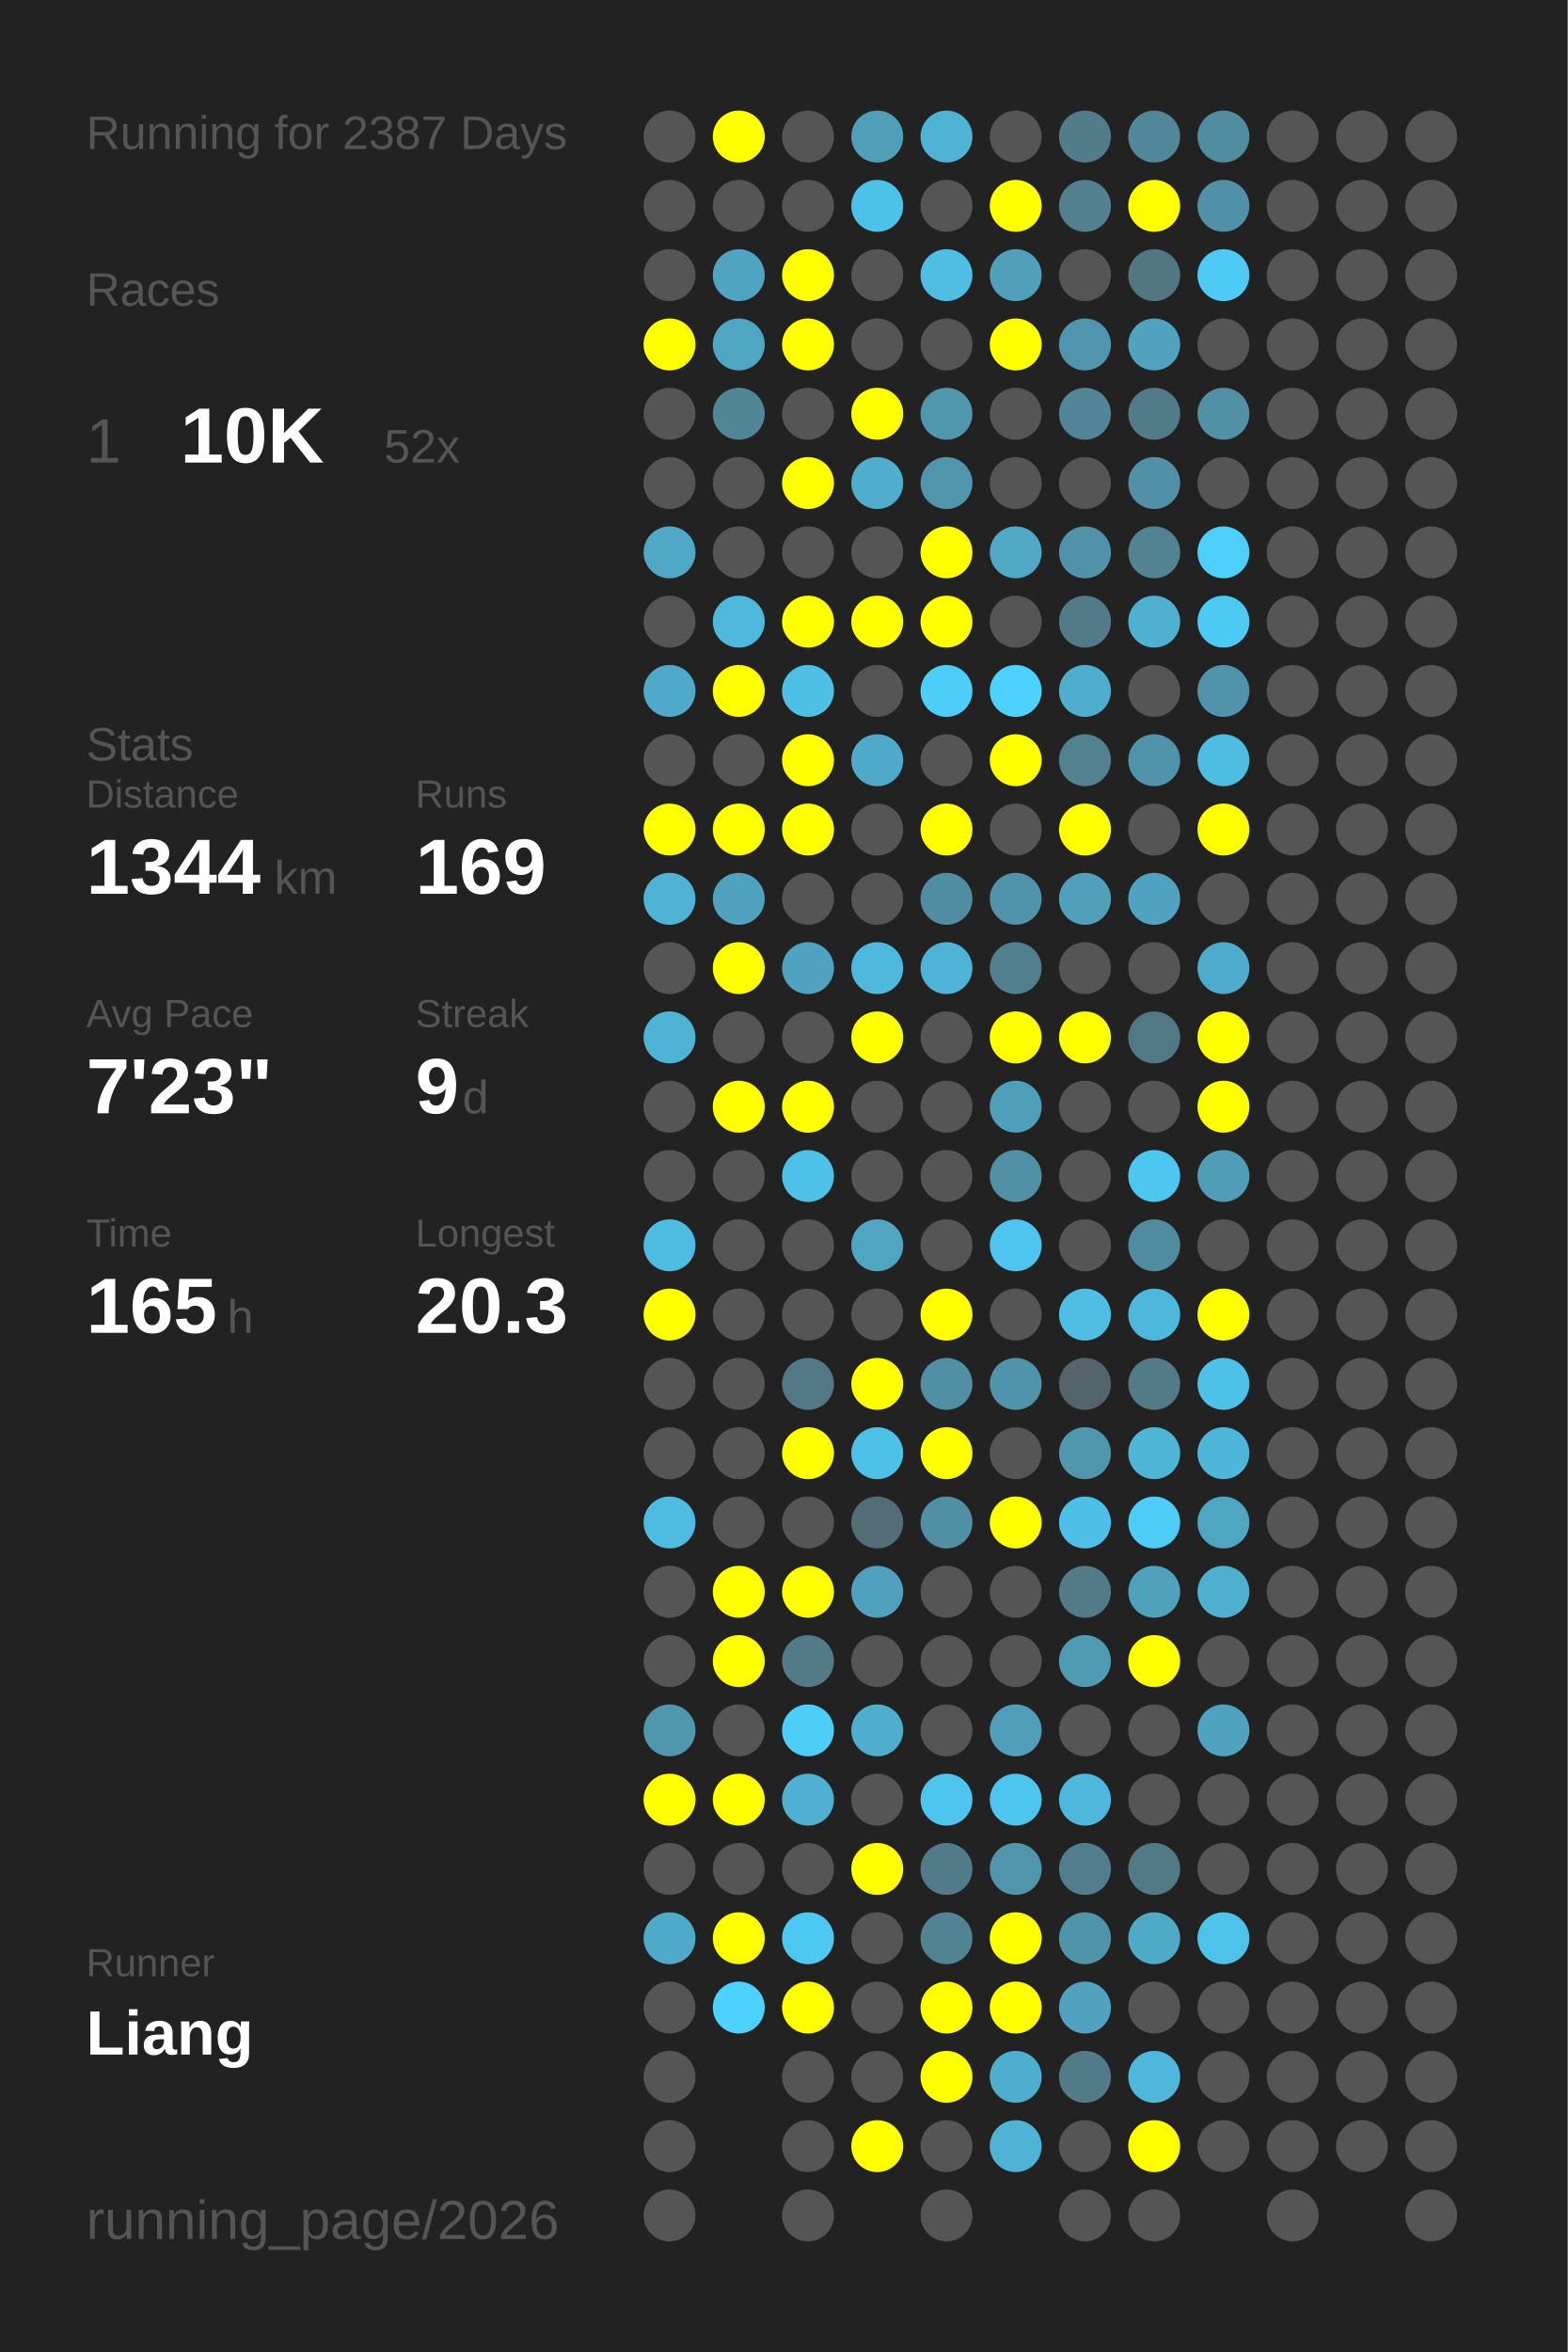
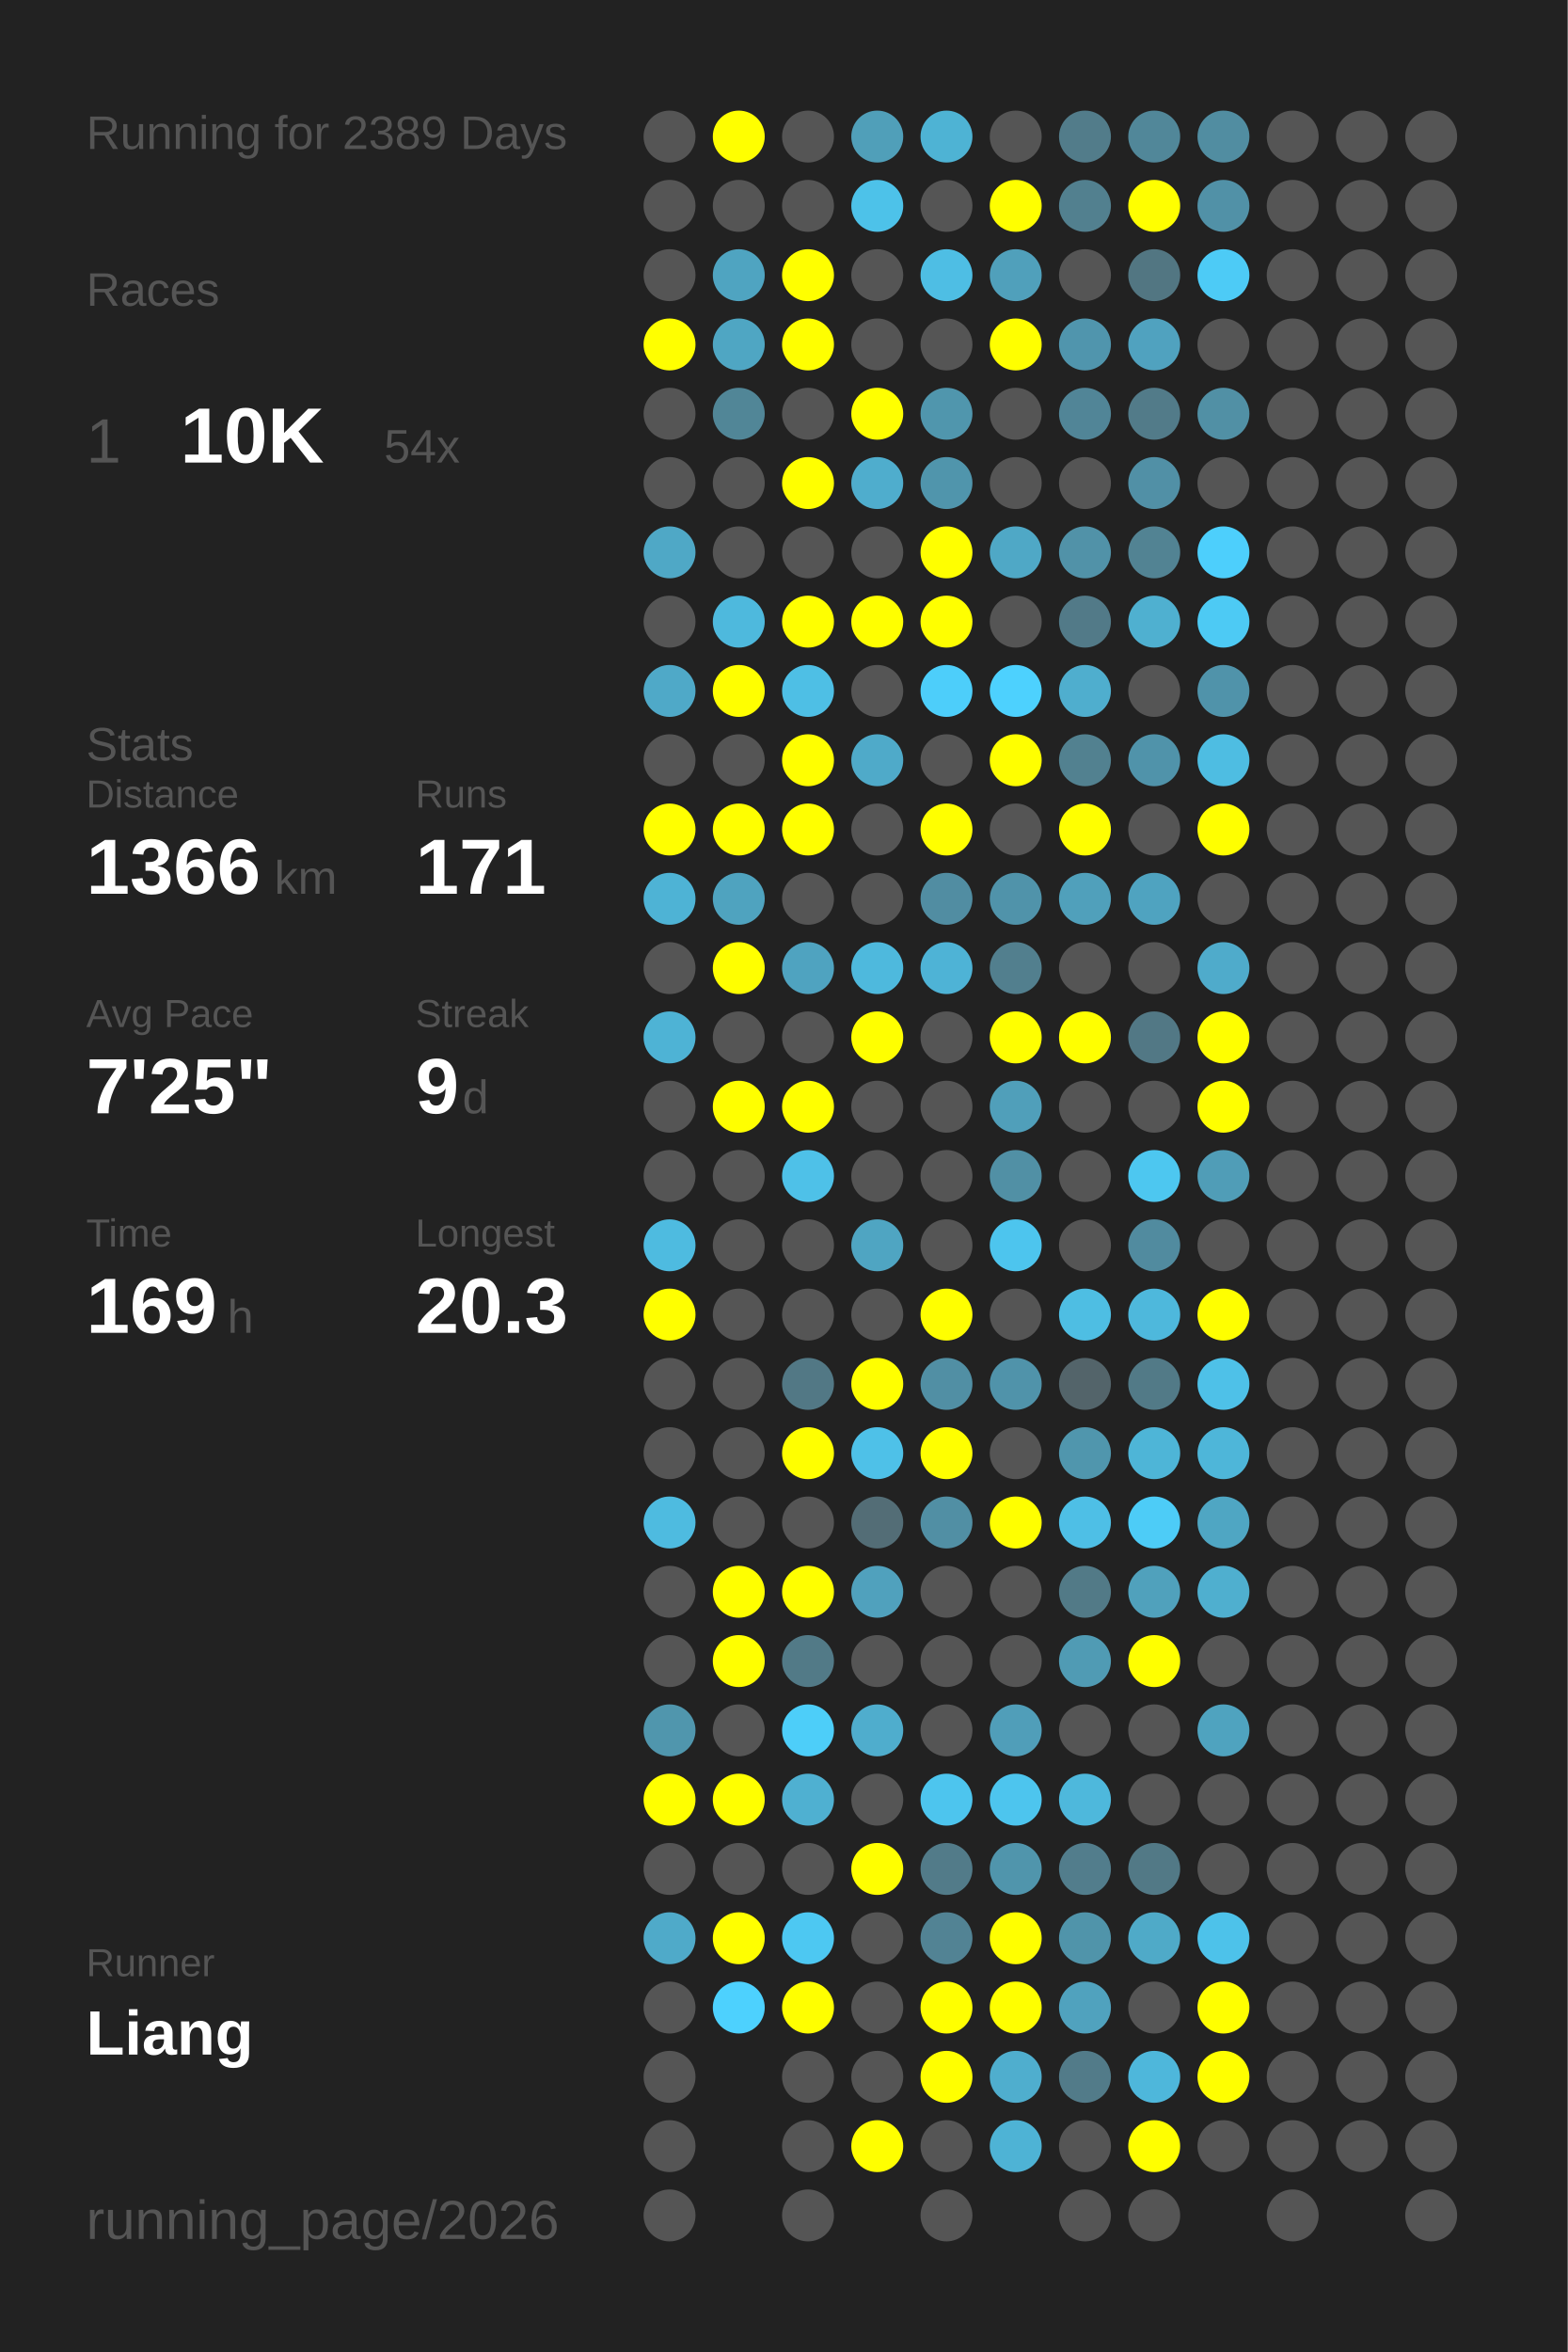
<svg xmlns="http://www.w3.org/2000/svg" baseProfile="full" height="300mm" version="1.1" viewBox="0,0,200,300" width="200mm">
  <defs />
  <rect fill="#222222" height="300" width="200" x="0" y="0" />
-   <text fill="#555555" style="font-size:6px; font-family:Arial;" x="11" y="19">Running for 2387 Days</text>
+   <text fill="#555555" style="font-size:6px; font-family:Arial;" x="11" y="19">Running for 2389 Days</text>
  <text fill="#555555" style="font-size:6px; font-family:Arial;" x="11" y="39">Races</text>
  <text fill="#555555" style="font-size:8px; font-family:Arial;" x="11" y="59">1</text>
  <text fill="#FFFFFF" style="font-size:10px; font-family:Arial; font-weight:bold;" x="23" y="59">10K</text>
-   <text fill="#555555" style="font-size:6px; font-family:Arial;" x="49" y="59">52x</text>
+   <text fill="#555555" style="font-size:6px; font-family:Arial;" x="49" y="59">54x</text>
  <text fill="#555555" style="font-size:6px; font-family:Arial;" x="11" y="97">Stats</text>
  <text fill="#555555" style="font-size:5px; font-family:Arial;" x="11" y="103">Distance</text>
-   <text fill="#FFFFFF" style="font-size:10px; font-family:Arial; font-weight:bold;" x="11" y="114">1344</text>
+   <text fill="#FFFFFF" style="font-size:10px; font-family:Arial; font-weight:bold;" x="11" y="114">1366</text>
  <text fill="#555555" style="font-size:6px; font-family:Arial;" x="35" y="114">km</text>
  <text fill="#555555" style="font-size:5px; font-family:Arial;" x="53" y="103">Runs</text>
-   <text fill="#FFFFFF" style="font-size:10px; font-family:Arial; font-weight:bold;" x="53" y="114">169</text>
+   <text fill="#FFFFFF" style="font-size:10px; font-family:Arial; font-weight:bold;" x="53" y="114">171</text>
  <text fill="#555555" style="font-size:5px; font-family:Arial;" x="11" y="131">Avg Pace</text>
-   <text fill="#FFFFFF" style="font-size:10px; font-family:Arial; font-weight:bold;" x="11" y="142">7'23"</text>
+   <text fill="#FFFFFF" style="font-size:10px; font-family:Arial; font-weight:bold;" x="11" y="142">7'25"</text>
  <text fill="#555555" style="font-size:5px; font-family:Arial;" x="53" y="131">Streak</text>
  <text fill="#FFFFFF" style="font-size:10px; font-family:Arial; font-weight:bold;" x="53" y="142">9</text>
  <text fill="#555555" style="font-size:6px; font-family:Arial;" x="59" y="142">d</text>
  <text fill="#555555" style="font-size:5px; font-family:Arial;" x="11" y="159">Time</text>
-   <text fill="#FFFFFF" style="font-size:10px; font-family:Arial; font-weight:bold;" x="11" y="170">165</text>
+   <text fill="#FFFFFF" style="font-size:10px; font-family:Arial; font-weight:bold;" x="11" y="170">169</text>
  <text fill="#555555" style="font-size:6px; font-family:Arial;" x="29" y="170">h</text>
  <text fill="#555555" style="font-size:5px; font-family:Arial;" x="53" y="159">Longest</text>
  <text fill="#FFFFFF" style="font-size:10px; font-family:Arial; font-weight:bold;" x="53" y="170">20.3</text>
  <text fill="#555555" style="font-size:5px; font-family:Arial;" x="11" y="252.065">Runner</text>
  <text fill="#FFFFFF" style="font-size:8px; font-family:Arial; font-weight:bold;" x="11" y="262.065">Liang</text>
  <text fill="#555555" style="font-size:7px; font-family:Arial;" x="11" y="285.581">running_page/2026</text>
  <circle cx="85.417" cy="17.419" fill="#555555" r="3.312" />
  <circle cx="85.417" cy="26.258" fill="#555555" r="3.312" />
  <circle cx="85.417" cy="35.097" fill="#555555" r="3.312" />
  <circle cx="85.417" cy="43.935" fill="#FFFF00" r="3.312" />
  <circle cx="85.417" cy="52.774" fill="#555555" r="3.312" />
  <circle cx="85.417" cy="61.613" fill="#555555" r="3.312" />
  <circle cx="85.417" cy="70.452" fill="#4fa8c6" r="3.312" />
  <circle cx="85.417" cy="79.29" fill="#555555" r="3.312" />
  <circle cx="85.417" cy="88.129" fill="#4fa9c8" r="3.312" />
  <circle cx="85.417" cy="96.968" fill="#555555" r="3.312" />
  <circle cx="85.417" cy="105.806" fill="#FFFF00" r="3.312" />
  <circle cx="85.417" cy="114.645" fill="#4eb3d5" r="3.312" />
  <circle cx="85.417" cy="123.484" fill="#555555" r="3.312" />
  <circle cx="85.417" cy="132.323" fill="#4eb3d5" r="3.312" />
  <circle cx="85.417" cy="141.161" fill="#555555" r="3.312" />
  <circle cx="85.417" cy="150" fill="#555555" r="3.312" />
  <circle cx="85.417" cy="158.839" fill="#4ebbe0" r="3.312" />
  <circle cx="85.417" cy="167.677" fill="#FFFF00" r="3.312" />
  <circle cx="85.417" cy="176.516" fill="#555555" r="3.312" />
  <circle cx="85.417" cy="185.355" fill="#555555" r="3.312" />
  <circle cx="85.417" cy="194.194" fill="#4ebbe0" r="3.312" />
  <circle cx="85.417" cy="203.032" fill="#555555" r="3.312" />
  <circle cx="85.417" cy="211.871" fill="#555555" r="3.312" />
  <circle cx="85.417" cy="220.71" fill="#5096ad" r="3.312" />
  <circle cx="85.417" cy="229.548" fill="#FFFF00" r="3.312" />
  <circle cx="85.417" cy="238.387" fill="#555555" r="3.312" />
  <circle cx="85.417" cy="247.226" fill="#4faac9" r="3.312" />
  <circle cx="85.417" cy="256.065" fill="#555555" r="3.312" />
  <circle cx="85.417" cy="264.903" fill="#555555" r="3.312" />
  <circle cx="85.417" cy="273.742" fill="#555555" r="3.312" />
  <circle cx="85.417" cy="282.581" fill="#555555" r="3.312" />
  <circle cx="94.25" cy="17.419" fill="#FFFF00" r="3.312" />
  <circle cx="94.25" cy="26.258" fill="#555555" r="3.312" />
  <circle cx="94.25" cy="35.097" fill="#4fa4c1" r="3.312" />
  <circle cx="94.25" cy="43.935" fill="#4fa6c3" r="3.312" />
  <circle cx="94.25" cy="52.774" fill="#518697" r="3.312" />
  <circle cx="94.25" cy="61.613" fill="#555555" r="3.312" />
  <circle cx="94.25" cy="70.452" fill="#555555" r="3.312" />
  <circle cx="94.25" cy="79.29" fill="#4eb9dd" r="3.312" />
  <circle cx="94.25" cy="88.129" fill="#FFFF00" r="3.312" />
  <circle cx="94.25" cy="96.968" fill="#555555" r="3.312" />
  <circle cx="94.25" cy="105.806" fill="#FFFF00" r="3.312" />
  <circle cx="94.25" cy="114.645" fill="#4fa3bf" r="3.312" />
  <circle cx="94.25" cy="123.484" fill="#FFFF00" r="3.312" />
  <circle cx="94.25" cy="132.323" fill="#555555" r="3.312" />
  <circle cx="94.25" cy="141.161" fill="#FFFF00" r="3.312" />
  <circle cx="94.25" cy="150" fill="#555555" r="3.312" />
  <circle cx="94.25" cy="158.839" fill="#555555" r="3.312" />
  <circle cx="94.25" cy="167.677" fill="#555555" r="3.312" />
  <circle cx="94.25" cy="176.516" fill="#555555" r="3.312" />
  <circle cx="94.25" cy="185.355" fill="#555555" r="3.312" />
  <circle cx="94.25" cy="194.194" fill="#555555" r="3.312" />
  <circle cx="94.25" cy="203.032" fill="#FFFF00" r="3.312" />
  <circle cx="94.25" cy="211.871" fill="#FFFF00" r="3.312" />
  <circle cx="94.25" cy="220.71" fill="#555555" r="3.312" />
  <circle cx="94.25" cy="229.548" fill="#FFFF00" r="3.312" />
  <circle cx="94.25" cy="238.387" fill="#555555" r="3.312" />
  <circle cx="94.25" cy="247.226" fill="#FFFF00" r="3.312" />
  <circle cx="94.25" cy="256.065" fill="#4dd1fe" r="3.312" />
  <circle cx="103.083" cy="17.419" fill="#555555" r="3.312" />
  <circle cx="103.083" cy="26.258" fill="#555555" r="3.312" />
  <circle cx="103.083" cy="35.097" fill="#FFFF00" r="3.312" />
  <circle cx="103.083" cy="43.935" fill="#FFFF00" r="3.312" />
  <circle cx="103.083" cy="52.774" fill="#555555" r="3.312" />
  <circle cx="103.083" cy="61.613" fill="#FFFF00" r="3.312" />
  <circle cx="103.083" cy="70.452" fill="#555555" r="3.312" />
  <circle cx="103.083" cy="79.29" fill="#FFFF00" r="3.312" />
  <circle cx="103.083" cy="88.129" fill="#4ebfe5" r="3.312" />
  <circle cx="103.083" cy="96.968" fill="#FFFF00" r="3.312" />
  <circle cx="103.083" cy="105.806" fill="#FFFF00" r="3.312" />
  <circle cx="103.083" cy="114.645" fill="#555555" r="3.312" />
  <circle cx="103.083" cy="123.484" fill="#4fa3c0" r="3.312" />
  <circle cx="103.083" cy="132.323" fill="#555555" r="3.312" />
  <circle cx="103.083" cy="141.161" fill="#FFFF00" r="3.312" />
  <circle cx="103.083" cy="150" fill="#4ec1e8" r="3.312" />
  <circle cx="103.083" cy="158.839" fill="#555555" r="3.312" />
  <circle cx="103.083" cy="167.677" fill="#555555" r="3.312" />
  <circle cx="103.083" cy="176.516" fill="#527885" r="3.312" />
  <circle cx="103.083" cy="185.355" fill="#FFFF00" r="3.312" />
  <circle cx="103.083" cy="194.194" fill="#555555" r="3.312" />
  <circle cx="103.083" cy="203.032" fill="#FFFF00" r="3.312" />
  <circle cx="103.083" cy="211.871" fill="#527a87" r="3.312" />
  <circle cx="103.083" cy="220.71" fill="#4dcef9" r="3.312" />
  <circle cx="103.083" cy="229.548" fill="#4fb0d1" r="3.312" />
  <circle cx="103.083" cy="238.387" fill="#555555" r="3.312" />
  <circle cx="103.083" cy="247.226" fill="#4dc8f2" r="3.312" />
  <circle cx="103.083" cy="256.065" fill="#FFFF00" r="3.312" />
  <circle cx="103.083" cy="264.903" fill="#555555" r="3.312" />
  <circle cx="103.083" cy="273.742" fill="#555555" r="3.312" />
  <circle cx="103.083" cy="282.581" fill="#555555" r="3.312" />
  <circle cx="111.917" cy="17.419" fill="#509fb9" r="3.312" />
  <circle cx="111.917" cy="26.258" fill="#4dc2e9" r="3.312" />
  <circle cx="111.917" cy="35.097" fill="#555555" r="3.312" />
  <circle cx="111.917" cy="43.935" fill="#555555" r="3.312" />
  <circle cx="111.917" cy="52.774" fill="#FFFF00" r="3.312" />
  <circle cx="111.917" cy="61.613" fill="#4fadcd" r="3.312" />
  <circle cx="111.917" cy="70.452" fill="#555555" r="3.312" />
  <circle cx="111.917" cy="79.29" fill="#FFFF00" r="3.312" />
  <circle cx="111.917" cy="88.129" fill="#555555" r="3.312" />
  <circle cx="111.917" cy="96.968" fill="#4faac9" r="3.312" />
  <circle cx="111.917" cy="105.806" fill="#555555" r="3.312" />
  <circle cx="111.917" cy="114.645" fill="#555555" r="3.312" />
  <circle cx="111.917" cy="123.484" fill="#4eb9dd" r="3.312" />
  <circle cx="111.917" cy="132.323" fill="#FFFF00" r="3.312" />
  <circle cx="111.917" cy="141.161" fill="#555555" r="3.312" />
  <circle cx="111.917" cy="150" fill="#555555" r="3.312" />
  <circle cx="111.917" cy="158.839" fill="#4fa5c2" r="3.312" />
  <circle cx="111.917" cy="167.677" fill="#555555" r="3.312" />
  <circle cx="111.917" cy="176.516" fill="#FFFF00" r="3.312" />
  <circle cx="111.917" cy="185.355" fill="#4ec1e8" r="3.312" />
  <circle cx="111.917" cy="194.194" fill="#536d76" r="3.312" />
  <circle cx="111.917" cy="203.032" fill="#50a1bd" r="3.312" />
  <circle cx="111.917" cy="211.871" fill="#555555" r="3.312" />
  <circle cx="111.917" cy="220.71" fill="#4fadcd" r="3.312" />
  <circle cx="111.917" cy="229.548" fill="#555555" r="3.312" />
  <circle cx="111.917" cy="238.387" fill="#FFFF00" r="3.312" />
  <circle cx="111.917" cy="247.226" fill="#555555" r="3.312" />
  <circle cx="111.917" cy="256.065" fill="#555555" r="3.312" />
  <circle cx="111.917" cy="264.903" fill="#555555" r="3.312" />
  <circle cx="111.917" cy="273.742" fill="#FFFF00" r="3.312" />
  <circle cx="120.75" cy="17.419" fill="#4eb3d4" r="3.312" />
  <circle cx="120.75" cy="26.258" fill="#555555" r="3.312" />
  <circle cx="120.75" cy="35.097" fill="#4ebee4" r="3.312" />
  <circle cx="120.75" cy="43.935" fill="#555555" r="3.312" />
  <circle cx="120.75" cy="52.774" fill="#5096ad" r="3.312" />
  <circle cx="120.75" cy="61.613" fill="#5095ac" r="3.312" />
  <circle cx="120.75" cy="70.452" fill="#FFFF00" r="3.312" />
  <circle cx="120.75" cy="79.29" fill="#FFFF00" r="3.312" />
  <circle cx="120.75" cy="88.129" fill="#4dcefa" r="3.312" />
  <circle cx="120.75" cy="96.968" fill="#555555" r="3.312" />
  <circle cx="120.75" cy="105.806" fill="#FFFF00" r="3.312" />
  <circle cx="120.75" cy="114.645" fill="#518da2" r="3.312" />
  <circle cx="120.75" cy="123.484" fill="#4eb3d6" r="3.312" />
  <circle cx="120.75" cy="132.323" fill="#555555" r="3.312" />
  <circle cx="120.75" cy="141.161" fill="#555555" r="3.312" />
  <circle cx="120.75" cy="150" fill="#555555" r="3.312" />
  <circle cx="120.75" cy="158.839" fill="#555555" r="3.312" />
  <circle cx="120.75" cy="167.677" fill="#FFFF00" r="3.312" />
  <circle cx="120.75" cy="176.516" fill="#518fa4" r="3.312" />
  <circle cx="120.75" cy="185.355" fill="#FFFF00" r="3.312" />
  <circle cx="120.75" cy="194.194" fill="#518fa4" r="3.312" />
  <circle cx="120.75" cy="203.032" fill="#555555" r="3.312" />
  <circle cx="120.75" cy="211.871" fill="#555555" r="3.312" />
  <circle cx="120.75" cy="220.71" fill="#555555" r="3.312" />
  <circle cx="120.75" cy="229.548" fill="#4dc5ee" r="3.312" />
  <circle cx="120.75" cy="238.387" fill="#527b89" r="3.312" />
  <circle cx="120.75" cy="247.226" fill="#528394" r="3.312" />
  <circle cx="120.75" cy="256.065" fill="#FFFF00" r="3.312" />
  <circle cx="120.75" cy="264.903" fill="#FFFF00" r="3.312" />
  <circle cx="120.75" cy="273.742" fill="#555555" r="3.312" />
  <circle cx="120.75" cy="282.581" fill="#555555" r="3.312" />
  <circle cx="129.583" cy="17.419" fill="#555555" r="3.312" />
  <circle cx="129.583" cy="26.258" fill="#FFFF00" r="3.312" />
  <circle cx="129.583" cy="35.097" fill="#50a0bb" r="3.312" />
  <circle cx="129.583" cy="43.935" fill="#FFFF00" r="3.312" />
  <circle cx="129.583" cy="52.774" fill="#555555" r="3.312" />
  <circle cx="129.583" cy="61.613" fill="#555555" r="3.312" />
  <circle cx="129.583" cy="70.452" fill="#4fa8c6" r="3.312" />
  <circle cx="129.583" cy="79.29" fill="#555555" r="3.312" />
  <circle cx="129.583" cy="88.129" fill="#4dd1fe" r="3.312" />
  <circle cx="129.583" cy="96.968" fill="#FFFF00" r="3.312" />
  <circle cx="129.583" cy="105.806" fill="#555555" r="3.312" />
  <circle cx="129.583" cy="114.645" fill="#5093aa" r="3.312" />
  <circle cx="129.583" cy="123.484" fill="#527f8e" r="3.312" />
  <circle cx="129.583" cy="132.323" fill="#FFFF00" r="3.312" />
  <circle cx="129.583" cy="141.161" fill="#509fba" r="3.312" />
  <circle cx="129.583" cy="150" fill="#5190a5" r="3.312" />
  <circle cx="129.583" cy="158.839" fill="#4dc5ee" r="3.312" />
  <circle cx="129.583" cy="167.677" fill="#555555" r="3.312" />
  <circle cx="129.583" cy="176.516" fill="#5093aa" r="3.312" />
  <circle cx="129.583" cy="185.355" fill="#555555" r="3.312" />
  <circle cx="129.583" cy="194.194" fill="#FFFF00" r="3.312" />
  <circle cx="129.583" cy="203.032" fill="#555555" r="3.312" />
  <circle cx="129.583" cy="211.871" fill="#555555" r="3.312" />
  <circle cx="129.583" cy="220.71" fill="#509eb9" r="3.312" />
  <circle cx="129.583" cy="229.548" fill="#4dc5ee" r="3.312" />
  <circle cx="129.583" cy="238.387" fill="#5095ac" r="3.312" />
  <circle cx="129.583" cy="247.226" fill="#FFFF00" r="3.312" />
  <circle cx="129.583" cy="256.065" fill="#FFFF00" r="3.312" />
  <circle cx="129.583" cy="264.903" fill="#4faece" r="3.312" />
  <circle cx="129.583" cy="273.742" fill="#4eb3d5" r="3.312" />
  <circle cx="138.417" cy="17.419" fill="#527c8a" r="3.312" />
  <circle cx="138.417" cy="26.258" fill="#52808f" r="3.312" />
  <circle cx="138.417" cy="35.097" fill="#555555" r="3.312" />
  <circle cx="138.417" cy="43.935" fill="#5095ad" r="3.312" />
  <circle cx="138.417" cy="52.774" fill="#518597" r="3.312" />
  <circle cx="138.417" cy="61.613" fill="#555555" r="3.312" />
  <circle cx="138.417" cy="70.452" fill="#5192a8" r="3.312" />
  <circle cx="138.417" cy="79.29" fill="#527a88" r="3.312" />
  <circle cx="138.417" cy="88.129" fill="#4faece" r="3.312" />
  <circle cx="138.417" cy="96.968" fill="#528190" r="3.312" />
  <circle cx="138.417" cy="105.806" fill="#FFFF00" r="3.312" />
  <circle cx="138.417" cy="114.645" fill="#50a0bb" r="3.312" />
  <circle cx="138.417" cy="123.484" fill="#555555" r="3.312" />
  <circle cx="138.417" cy="132.323" fill="#FFFF00" r="3.312" />
  <circle cx="138.417" cy="141.161" fill="#555555" r="3.312" />
  <circle cx="138.417" cy="150" fill="#555555" r="3.312" />
  <circle cx="138.417" cy="158.839" fill="#555555" r="3.312" />
  <circle cx="138.417" cy="167.677" fill="#4ebee3" r="3.312" />
  <circle cx="138.417" cy="176.516" fill="#53646a" r="3.312" />
  <circle cx="138.417" cy="185.355" fill="#5096ad" r="3.312" />
  <circle cx="138.417" cy="194.194" fill="#4ebfe6" r="3.312" />
  <circle cx="138.417" cy="203.032" fill="#527a87" r="3.312" />
  <circle cx="138.417" cy="211.871" fill="#509bb4" r="3.312" />
  <circle cx="138.417" cy="220.71" fill="#555555" r="3.312" />
  <circle cx="138.417" cy="229.548" fill="#4eb8dc" r="3.312" />
  <circle cx="138.417" cy="238.387" fill="#527d8c" r="3.312" />
  <circle cx="138.417" cy="247.226" fill="#5094aa" r="3.312" />
  <circle cx="138.417" cy="256.065" fill="#50a2be" r="3.312" />
  <circle cx="138.417" cy="264.903" fill="#527b89" r="3.312" />
  <circle cx="138.417" cy="273.742" fill="#555555" r="3.312" />
  <circle cx="138.417" cy="282.581" fill="#555555" r="3.312" />
  <circle cx="147.25" cy="17.419" fill="#518799" r="3.312" />
  <circle cx="147.25" cy="26.258" fill="#FFFF00" r="3.312" />
  <circle cx="147.25" cy="35.097" fill="#527682" r="3.312" />
  <circle cx="147.25" cy="43.935" fill="#50a2bf" r="3.312" />
  <circle cx="147.25" cy="52.774" fill="#527b89" r="3.312" />
  <circle cx="147.25" cy="61.613" fill="#5190a6" r="3.312" />
  <circle cx="147.25" cy="70.452" fill="#528393" r="3.312" />
  <circle cx="147.25" cy="79.29" fill="#4fb0d0" r="3.312" />
  <circle cx="147.25" cy="88.129" fill="#555555" r="3.312" />
  <circle cx="147.25" cy="96.968" fill="#5093aa" r="3.312" />
  <circle cx="147.25" cy="105.806" fill="#555555" r="3.312" />
  <circle cx="147.25" cy="114.645" fill="#4fa3c0" r="3.312" />
  <circle cx="147.25" cy="123.484" fill="#555555" r="3.312" />
  <circle cx="147.25" cy="132.323" fill="#527885" r="3.312" />
  <circle cx="147.25" cy="141.161" fill="#555555" r="3.312" />
  <circle cx="147.25" cy="150" fill="#4dc7f0" r="3.312" />
  <circle cx="147.25" cy="158.839" fill="#518b9f" r="3.312" />
  <circle cx="147.25" cy="167.677" fill="#4eb8dc" r="3.312" />
  <circle cx="147.25" cy="176.516" fill="#527a87" r="3.312" />
  <circle cx="147.25" cy="185.355" fill="#4eb5d7" r="3.312" />
  <circle cx="147.25" cy="194.194" fill="#4dccf7" r="3.312" />
  <circle cx="147.25" cy="203.032" fill="#50a1bc" r="3.312" />
  <circle cx="147.25" cy="211.871" fill="#FFFF00" r="3.312" />
  <circle cx="147.25" cy="220.71" fill="#555555" r="3.312" />
  <circle cx="147.25" cy="229.548" fill="#555555" r="3.312" />
  <circle cx="147.25" cy="238.387" fill="#527986" r="3.312" />
  <circle cx="147.25" cy="247.226" fill="#4faac8" r="3.312" />
  <circle cx="147.25" cy="256.065" fill="#555555" r="3.312" />
  <circle cx="147.25" cy="264.903" fill="#4eb7db" r="3.312" />
  <circle cx="147.25" cy="273.742" fill="#FFFF00" r="3.312" />
  <circle cx="147.25" cy="282.581" fill="#555555" r="3.312" />
  <circle cx="156.083" cy="17.419" fill="#518da1" r="3.312" />
  <circle cx="156.083" cy="26.258" fill="#5191a7" r="3.312" />
  <circle cx="156.083" cy="35.097" fill="#4dcbf6" r="3.312" />
  <circle cx="156.083" cy="43.935" fill="#555555" r="3.312" />
  <circle cx="156.083" cy="52.774" fill="#5190a5" r="3.312" />
  <circle cx="156.083" cy="61.613" fill="#555555" r="3.312" />
  <circle cx="156.083" cy="70.452" fill="#4dcffc" r="3.312" />
  <circle cx="156.083" cy="79.29" fill="#4dcaf4" r="3.312" />
  <circle cx="156.083" cy="88.129" fill="#5093aa" r="3.312" />
  <circle cx="156.083" cy="96.968" fill="#4ebde2" r="3.312" />
  <circle cx="156.083" cy="105.806" fill="#FFFF00" r="3.312" />
  <circle cx="156.083" cy="114.645" fill="#555555" r="3.312" />
  <circle cx="156.083" cy="123.484" fill="#4fabcb" r="3.312" />
  <circle cx="156.083" cy="132.323" fill="#FFFF00" r="3.312" />
  <circle cx="156.083" cy="141.161" fill="#FFFF00" r="3.312" />
  <circle cx="156.083" cy="150" fill="#509db7" r="3.312" />
  <circle cx="156.083" cy="158.839" fill="#555555" r="3.312" />
  <circle cx="156.083" cy="167.677" fill="#FFFF00" r="3.312" />
  <circle cx="156.083" cy="176.516" fill="#4ec1e8" r="3.312" />
  <circle cx="156.083" cy="185.355" fill="#4eb6d9" r="3.312" />
  <circle cx="156.083" cy="194.194" fill="#4fa6c3" r="3.312" />
  <circle cx="156.083" cy="203.032" fill="#4fafcf" r="3.312" />
  <circle cx="156.083" cy="211.871" fill="#555555" r="3.312" />
  <circle cx="156.083" cy="220.71" fill="#4fa3bf" r="3.312" />
  <circle cx="156.083" cy="229.548" fill="#555555" r="3.312" />
  <circle cx="156.083" cy="238.387" fill="#555555" r="3.312" />
  <circle cx="156.083" cy="247.226" fill="#4dc2ea" r="3.312" />
-   <circle cx="156.083" cy="256.065" fill="#555555" r="3.312" />
-   <circle cx="156.083" cy="264.903" fill="#555555" r="3.312" />
+   <circle cx="156.083" cy="256.065" fill="#FFFF00" r="3.312" />
+   <circle cx="156.083" cy="264.903" fill="#FFFF00" r="3.312" />
  <circle cx="156.083" cy="273.742" fill="#555555" r="3.312" />
  <circle cx="164.917" cy="17.419" fill="#555555" r="3.312" />
  <circle cx="164.917" cy="26.258" fill="#555555" r="3.312" />
  <circle cx="164.917" cy="35.097" fill="#555555" r="3.312" />
  <circle cx="164.917" cy="43.935" fill="#555555" r="3.312" />
  <circle cx="164.917" cy="52.774" fill="#555555" r="3.312" />
  <circle cx="164.917" cy="61.613" fill="#555555" r="3.312" />
  <circle cx="164.917" cy="70.452" fill="#555555" r="3.312" />
  <circle cx="164.917" cy="79.29" fill="#555555" r="3.312" />
  <circle cx="164.917" cy="88.129" fill="#555555" r="3.312" />
  <circle cx="164.917" cy="96.968" fill="#555555" r="3.312" />
  <circle cx="164.917" cy="105.806" fill="#555555" r="3.312" />
  <circle cx="164.917" cy="114.645" fill="#555555" r="3.312" />
  <circle cx="164.917" cy="123.484" fill="#555555" r="3.312" />
  <circle cx="164.917" cy="132.323" fill="#555555" r="3.312" />
  <circle cx="164.917" cy="141.161" fill="#555555" r="3.312" />
  <circle cx="164.917" cy="150" fill="#555555" r="3.312" />
  <circle cx="164.917" cy="158.839" fill="#555555" r="3.312" />
  <circle cx="164.917" cy="167.677" fill="#555555" r="3.312" />
  <circle cx="164.917" cy="176.516" fill="#555555" r="3.312" />
  <circle cx="164.917" cy="185.355" fill="#555555" r="3.312" />
  <circle cx="164.917" cy="194.194" fill="#555555" r="3.312" />
  <circle cx="164.917" cy="203.032" fill="#555555" r="3.312" />
  <circle cx="164.917" cy="211.871" fill="#555555" r="3.312" />
  <circle cx="164.917" cy="220.71" fill="#555555" r="3.312" />
  <circle cx="164.917" cy="229.548" fill="#555555" r="3.312" />
  <circle cx="164.917" cy="238.387" fill="#555555" r="3.312" />
  <circle cx="164.917" cy="247.226" fill="#555555" r="3.312" />
  <circle cx="164.917" cy="256.065" fill="#555555" r="3.312" />
  <circle cx="164.917" cy="264.903" fill="#555555" r="3.312" />
  <circle cx="164.917" cy="273.742" fill="#555555" r="3.312" />
  <circle cx="164.917" cy="282.581" fill="#555555" r="3.312" />
  <circle cx="173.75" cy="17.419" fill="#555555" r="3.312" />
  <circle cx="173.75" cy="26.258" fill="#555555" r="3.312" />
  <circle cx="173.75" cy="35.097" fill="#555555" r="3.312" />
  <circle cx="173.75" cy="43.935" fill="#555555" r="3.312" />
  <circle cx="173.75" cy="52.774" fill="#555555" r="3.312" />
  <circle cx="173.75" cy="61.613" fill="#555555" r="3.312" />
  <circle cx="173.75" cy="70.452" fill="#555555" r="3.312" />
  <circle cx="173.75" cy="79.29" fill="#555555" r="3.312" />
  <circle cx="173.75" cy="88.129" fill="#555555" r="3.312" />
  <circle cx="173.75" cy="96.968" fill="#555555" r="3.312" />
  <circle cx="173.75" cy="105.806" fill="#555555" r="3.312" />
  <circle cx="173.75" cy="114.645" fill="#555555" r="3.312" />
  <circle cx="173.75" cy="123.484" fill="#555555" r="3.312" />
  <circle cx="173.75" cy="132.323" fill="#555555" r="3.312" />
  <circle cx="173.75" cy="141.161" fill="#555555" r="3.312" />
  <circle cx="173.75" cy="150" fill="#555555" r="3.312" />
  <circle cx="173.75" cy="158.839" fill="#555555" r="3.312" />
  <circle cx="173.75" cy="167.677" fill="#555555" r="3.312" />
  <circle cx="173.75" cy="176.516" fill="#555555" r="3.312" />
  <circle cx="173.75" cy="185.355" fill="#555555" r="3.312" />
  <circle cx="173.75" cy="194.194" fill="#555555" r="3.312" />
  <circle cx="173.75" cy="203.032" fill="#555555" r="3.312" />
  <circle cx="173.75" cy="211.871" fill="#555555" r="3.312" />
  <circle cx="173.75" cy="220.71" fill="#555555" r="3.312" />
  <circle cx="173.75" cy="229.548" fill="#555555" r="3.312" />
  <circle cx="173.75" cy="238.387" fill="#555555" r="3.312" />
  <circle cx="173.75" cy="247.226" fill="#555555" r="3.312" />
  <circle cx="173.75" cy="256.065" fill="#555555" r="3.312" />
  <circle cx="173.75" cy="264.903" fill="#555555" r="3.312" />
  <circle cx="173.75" cy="273.742" fill="#555555" r="3.312" />
  <circle cx="182.583" cy="17.419" fill="#555555" r="3.312" />
  <circle cx="182.583" cy="26.258" fill="#555555" r="3.312" />
  <circle cx="182.583" cy="35.097" fill="#555555" r="3.312" />
  <circle cx="182.583" cy="43.935" fill="#555555" r="3.312" />
  <circle cx="182.583" cy="52.774" fill="#555555" r="3.312" />
  <circle cx="182.583" cy="61.613" fill="#555555" r="3.312" />
  <circle cx="182.583" cy="70.452" fill="#555555" r="3.312" />
  <circle cx="182.583" cy="79.29" fill="#555555" r="3.312" />
  <circle cx="182.583" cy="88.129" fill="#555555" r="3.312" />
  <circle cx="182.583" cy="96.968" fill="#555555" r="3.312" />
  <circle cx="182.583" cy="105.806" fill="#555555" r="3.312" />
  <circle cx="182.583" cy="114.645" fill="#555555" r="3.312" />
  <circle cx="182.583" cy="123.484" fill="#555555" r="3.312" />
  <circle cx="182.583" cy="132.323" fill="#555555" r="3.312" />
  <circle cx="182.583" cy="141.161" fill="#555555" r="3.312" />
  <circle cx="182.583" cy="150" fill="#555555" r="3.312" />
  <circle cx="182.583" cy="158.839" fill="#555555" r="3.312" />
  <circle cx="182.583" cy="167.677" fill="#555555" r="3.312" />
  <circle cx="182.583" cy="176.516" fill="#555555" r="3.312" />
  <circle cx="182.583" cy="185.355" fill="#555555" r="3.312" />
  <circle cx="182.583" cy="194.194" fill="#555555" r="3.312" />
  <circle cx="182.583" cy="203.032" fill="#555555" r="3.312" />
  <circle cx="182.583" cy="211.871" fill="#555555" r="3.312" />
  <circle cx="182.583" cy="220.71" fill="#555555" r="3.312" />
  <circle cx="182.583" cy="229.548" fill="#555555" r="3.312" />
  <circle cx="182.583" cy="238.387" fill="#555555" r="3.312" />
  <circle cx="182.583" cy="247.226" fill="#555555" r="3.312" />
  <circle cx="182.583" cy="256.065" fill="#555555" r="3.312" />
  <circle cx="182.583" cy="264.903" fill="#555555" r="3.312" />
  <circle cx="182.583" cy="273.742" fill="#555555" r="3.312" />
  <circle cx="182.583" cy="282.581" fill="#555555" r="3.312" />
</svg>
